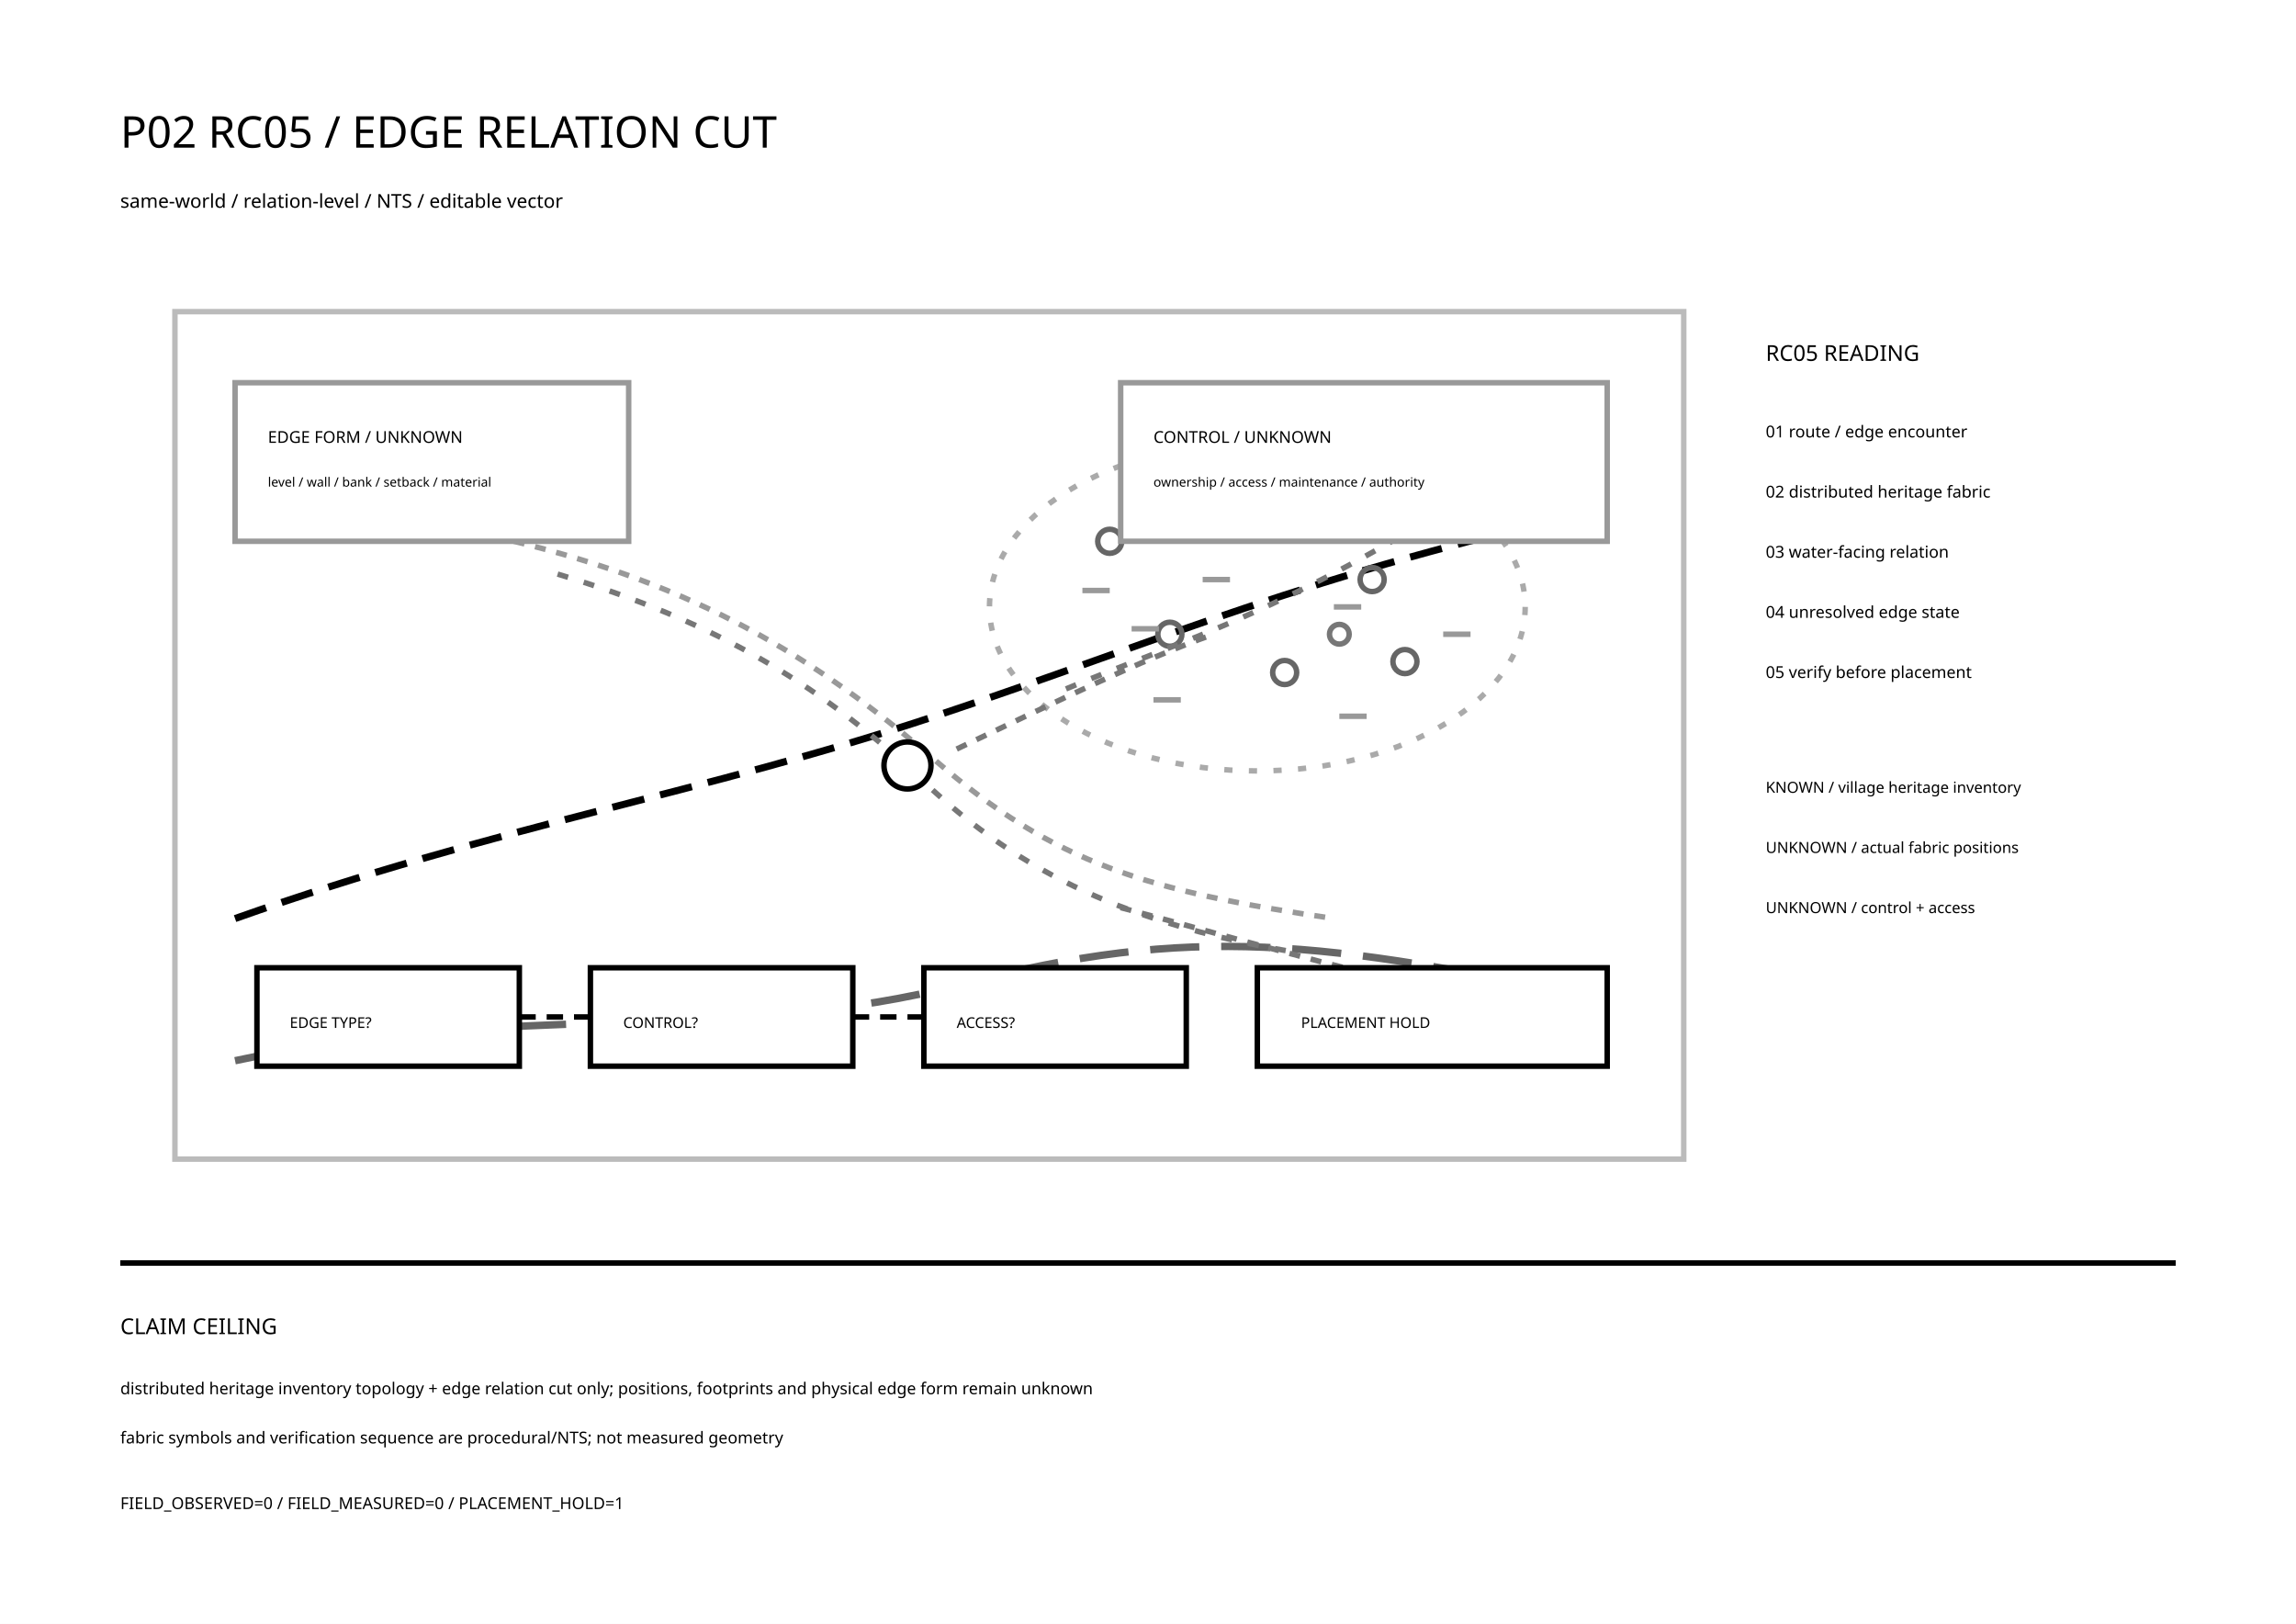
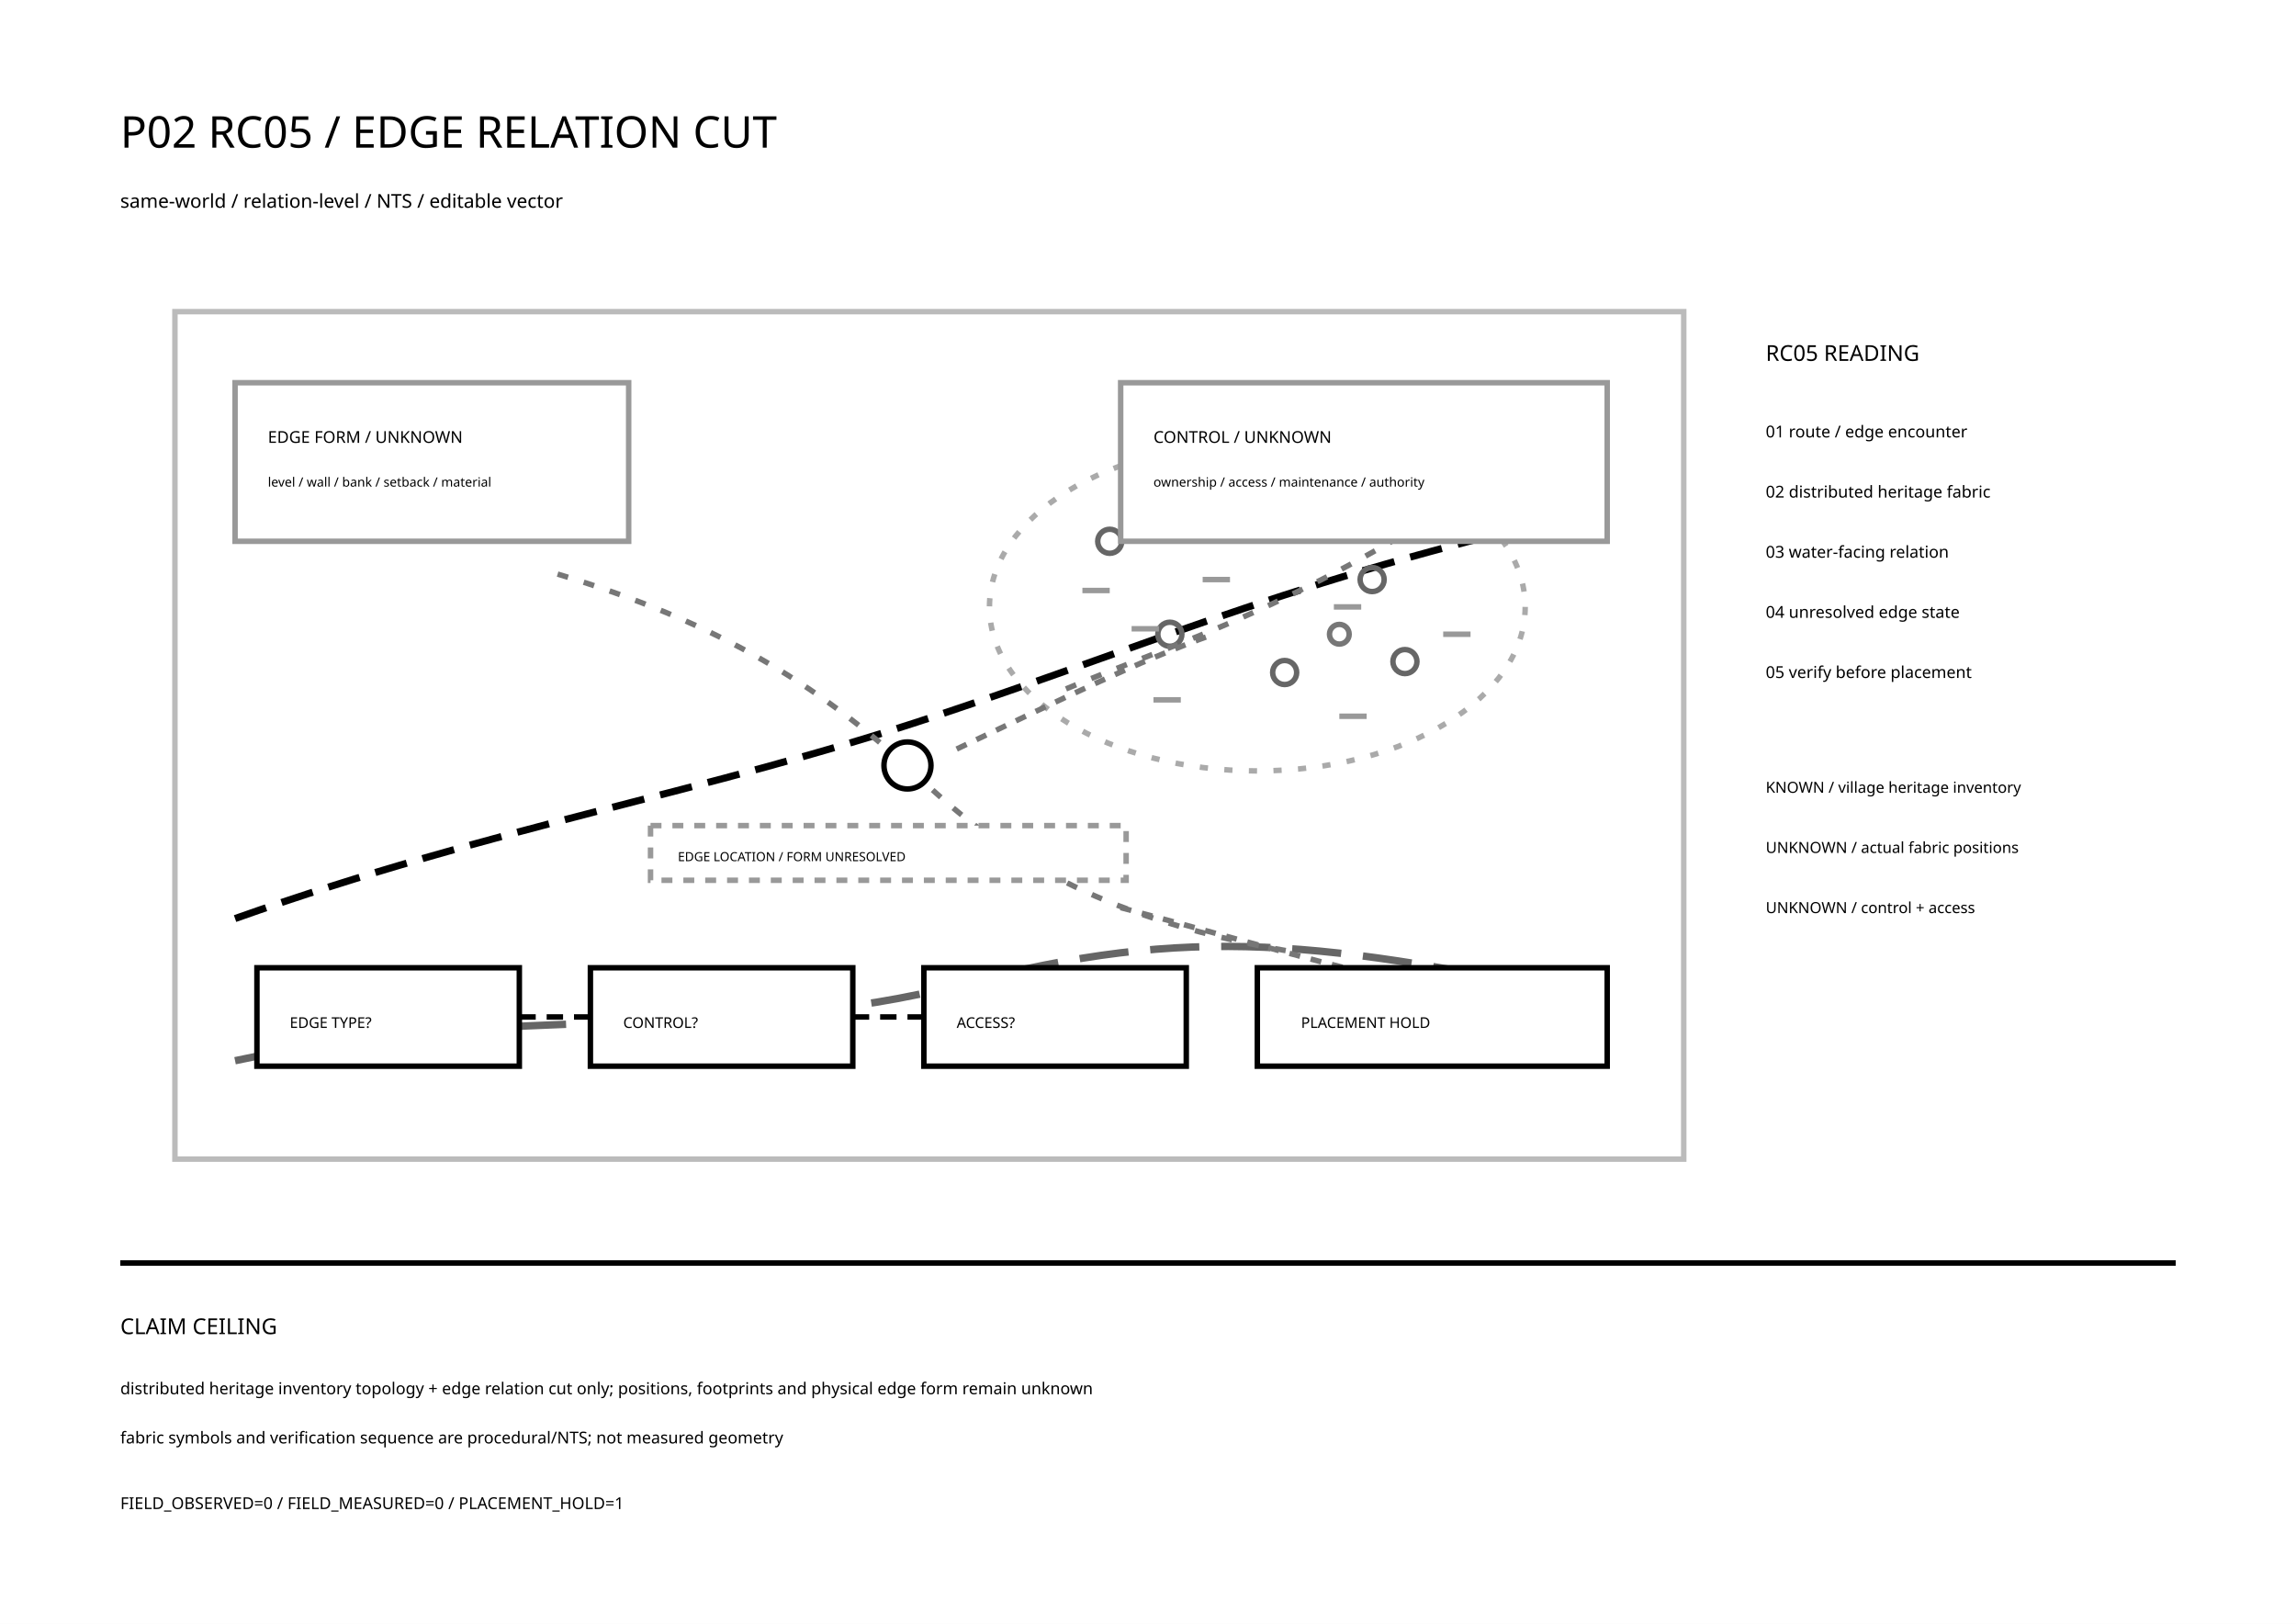
<svg xmlns="http://www.w3.org/2000/svg" width="420mm" height="297mm" viewBox="0 0 420 297">
  <rect width="420" height="297" fill="white" />
  <g id="L00-FRAME" font-family="sans-serif">
    <text x="22" y="27" font-size="8">P02 RC05 / EDGE RELATION CUT</text>
    <text x="22" y="38" font-size="3.5">same-world / relation-level / NTS / editable vector</text>
  </g>
  <g id="L08-FIELD">
    <rect x="32" y="57" width="276" height="155" fill="none" stroke="#bbb" />
  </g>
  <g id="L10-RELATIONS" fill="none">
    <path id="REL-ROUTE-PRIMARY-01" d="M43 168 C91 151 129 145 171 131 S239 105 294 93" stroke="black" stroke-width="1.3" stroke-dasharray="6 3" />
    <path id="REL-WATER-01" d="M43 194 C94 183 134 191 176 180 S242 172 294 183" stroke="#666" stroke-width="1.35" stroke-dasharray="9 4" />
  </g>
  <g id="L11-HERITAGE-FABRIC" fill="none">
    <ellipse id="RC05-HERITAGE-FABRIC-EXTENT-NTS" cx="230" cy="111" rx="49" ry="30" stroke="#aaa" stroke-dasharray="1.5 3" />
    <g id="RC05-PROTECTED-UNITS-NTS" stroke="#666">
      <circle cx="203" cy="99" r="2.2" />
      <circle cx="218" cy="91" r="2.2" />
      <circle cx="236" cy="96" r="2.2" />
      <circle cx="251" cy="106" r="2.2" />
      <circle cx="214" cy="116" r="2.2" />
      <circle cx="235" cy="123" r="2.2" />
      <circle cx="257" cy="121" r="2.2" />
    </g>
    <g id="RC05-ANCIENT-RESIDENCE-FABRIC-NTS" stroke="#999">
      <path d="M198 108h5m8 20h5m28-17h5m-4-24h5m-30 19h5m20 25h5m-43-16h5m52 1h5" />
    </g>
    <g id="RC05-LANE-WELL-TREE-FABRIC-NTS" stroke="#777">
      <path d="M195 126 C214 118 232 113 263 94" stroke-dasharray="2 3" />
      <circle cx="245" cy="116" r="1.8" />
      <path d="M207 93v5m-2-2h4" />
    </g>
  </g>
  <g id="L15-EDGE" font-family="sans-serif">
    <path id="RC05-EDGE-INTERFACE-QUESTION" d="M102 105 C132 114 151 126 169 143 S207 169 236 174" fill="none" stroke="#777" stroke-dasharray="2 3" />
-     <path id="RC05-EDGE-UNCERTAINTY-BAND" d="M94 99 C127 107 149 120 171 139 S210 163 244 168" fill="none" stroke="#999" stroke-dasharray="2 2" />
+     <g id="RC05-EDGE-UNCERTAINTY-STATE" font-family="sans-serif">
+       <rect x="119" y="151" width="87" height="10" fill="white" stroke="#999" stroke-dasharray="2 2" />
+       <text x="124" y="157.5" font-size="2.3">EDGE LOCATION / FORM UNRESOLVED</text>
+     </g>
    <circle id="RC05-ROUTE-EDGE-ENCOUNTER" cx="166" cy="140" r="4.3" fill="white" stroke="black" />
    <path id="RC05-HERITAGE-FABRIC-EDGE-RELATION" d="M175 137 C194 128 208 121 222 116" fill="none" stroke="#777" stroke-dasharray="2 2" />
    <path id="RC05-WATER-EDGE-RELATION" d="M205 166 C224 171 244 177 263 181" fill="none" stroke="#777" stroke-dasharray="2 2" />
  </g>
  <g id="L18-VERIFICATION" font-family="sans-serif">
    <rect id="RC05-EDGE-TYPE-VERIFY" x="47" y="177" width="48" height="18" fill="white" stroke="black" />
    <text x="53" y="188" font-size="2.7">EDGE TYPE?</text>
    <rect id="RC05-CONTROL-VERIFY" x="108" y="177" width="48" height="18" fill="white" stroke="black" />
    <text x="114" y="188" font-size="2.7">CONTROL?</text>
    <rect id="RC05-ACCESS-VERIFY" x="169" y="177" width="48" height="18" fill="white" stroke="black" />
    <text x="175" y="188" font-size="2.7">ACCESS?</text>
    <path id="RC05-VERIFY-SEQUENCE" d="M95 186 H108 M156 186 H169" fill="none" stroke="black" stroke-dasharray="3 2" />
    <rect id="RC05-PLACEMENT-HOLD" x="230" y="177" width="64" height="18" fill="white" stroke="black" />
    <text x="238" y="188" font-size="2.7">PLACEMENT HOLD</text>
  </g>
  <g id="L20-STATE" font-family="sans-serif">
    <rect x="43" y="70" width="72" height="29" fill="white" stroke="#999" />
    <text x="49" y="81" font-size="3">EDGE FORM / UNKNOWN</text>
    <text x="49" y="89" font-size="2.35">level / wall / bank / setback / material</text>
    <rect x="205" y="70" width="89" height="29" fill="white" stroke="#999" />
    <text x="211" y="81" font-size="3">CONTROL / UNKNOWN</text>
    <text x="211" y="89" font-size="2.35">ownership / access / maintenance / authority</text>
  </g>
  <g id="L30-READING" font-family="sans-serif">
    <text x="323" y="66" font-size="4">RC05 READING</text>
    <text x="323" y="80" font-size="3">01 route / edge encounter</text>
    <text x="323" y="91" font-size="3">02 distributed heritage fabric</text>
    <text x="323" y="102" font-size="3">03 water-facing relation</text>
    <text x="323" y="113" font-size="3">04 unresolved edge state</text>
    <text x="323" y="124" font-size="3">05 verify before placement</text>
    <text x="323" y="145" font-size="2.8">KNOWN / village heritage inventory</text>
    <text x="323" y="156" font-size="2.8">UNKNOWN / actual fabric positions</text>
    <text x="323" y="167" font-size="2.8">UNKNOWN / control + access</text>
  </g>
  <g id="L40-CLAIM" font-family="sans-serif">
    <line x1="22" y1="231" x2="398" y2="231" stroke="black" />
    <text x="22" y="244" font-size="4">CLAIM CEILING</text>
    <text x="22" y="255" font-size="3">distributed heritage inventory topology + edge relation cut only; positions, footprints and physical edge form remain unknown</text>
    <text x="22" y="264" font-size="3">fabric symbols and verification sequence are procedural/NTS; not measured geometry</text>
    <text x="22" y="276" font-size="3">FIELD_OBSERVED=0 / FIELD_MEASURED=0 / PLACEMENT_HOLD=1</text>
  </g>
</svg>
